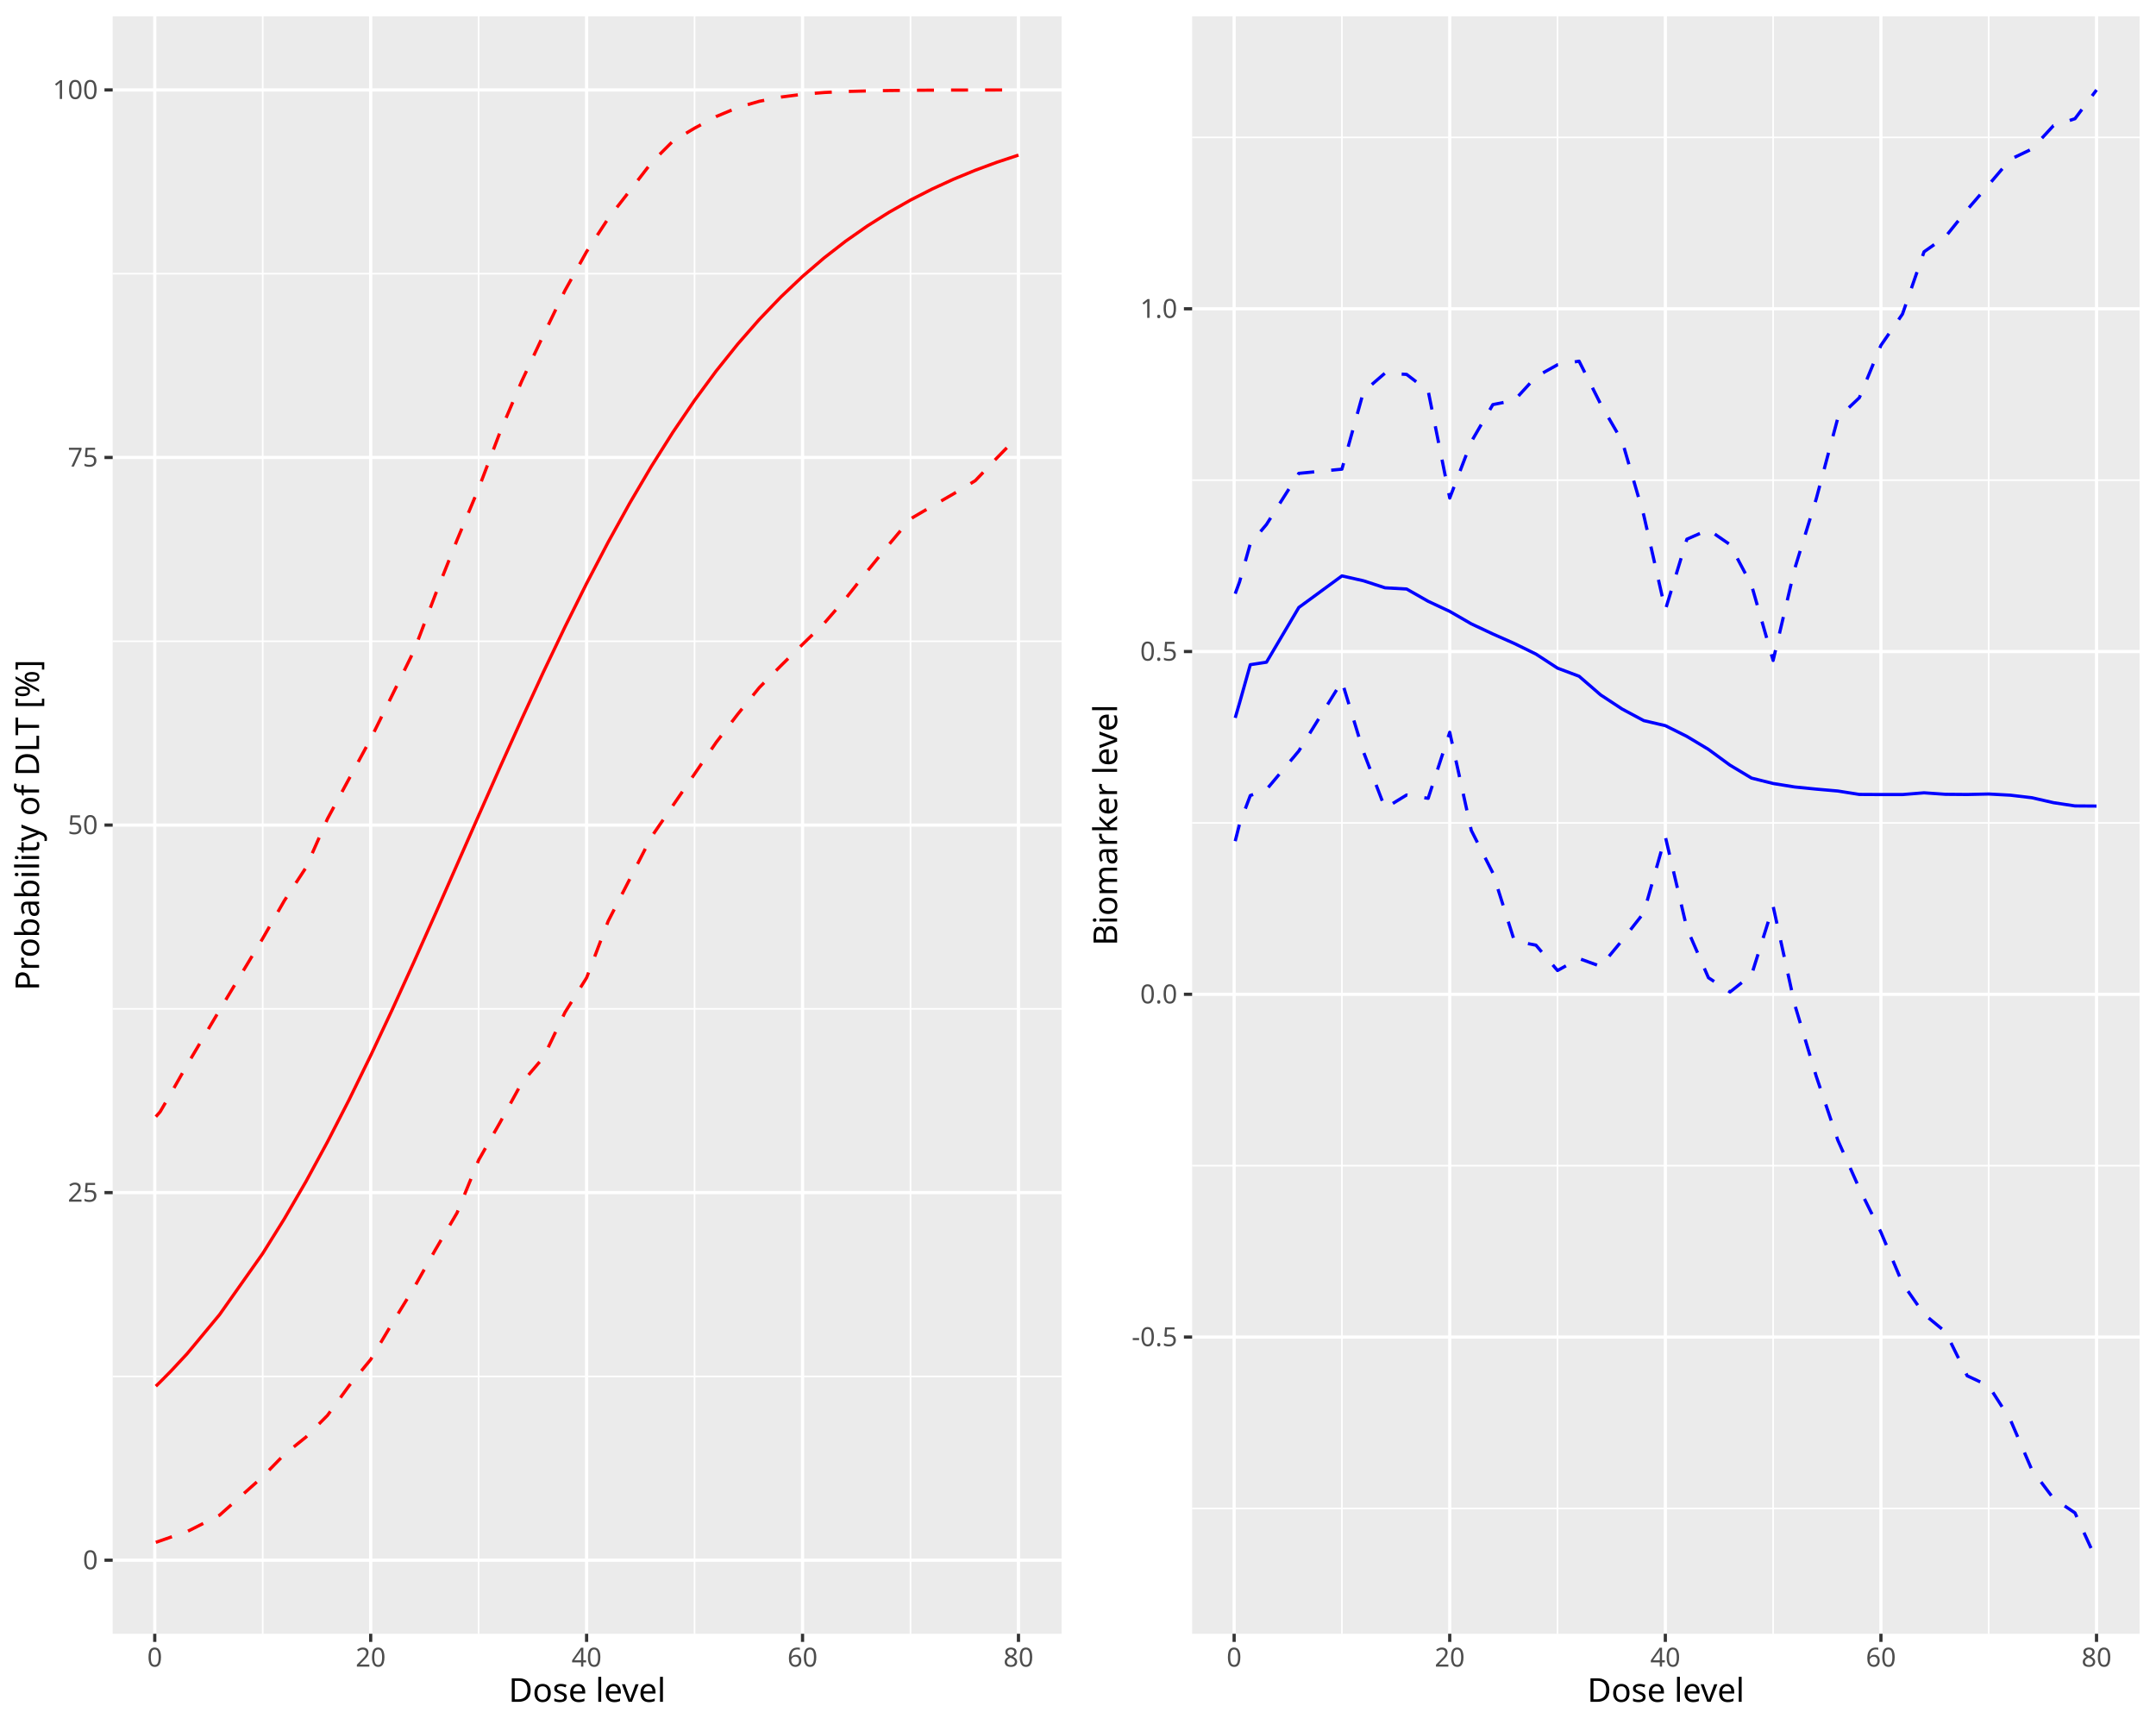
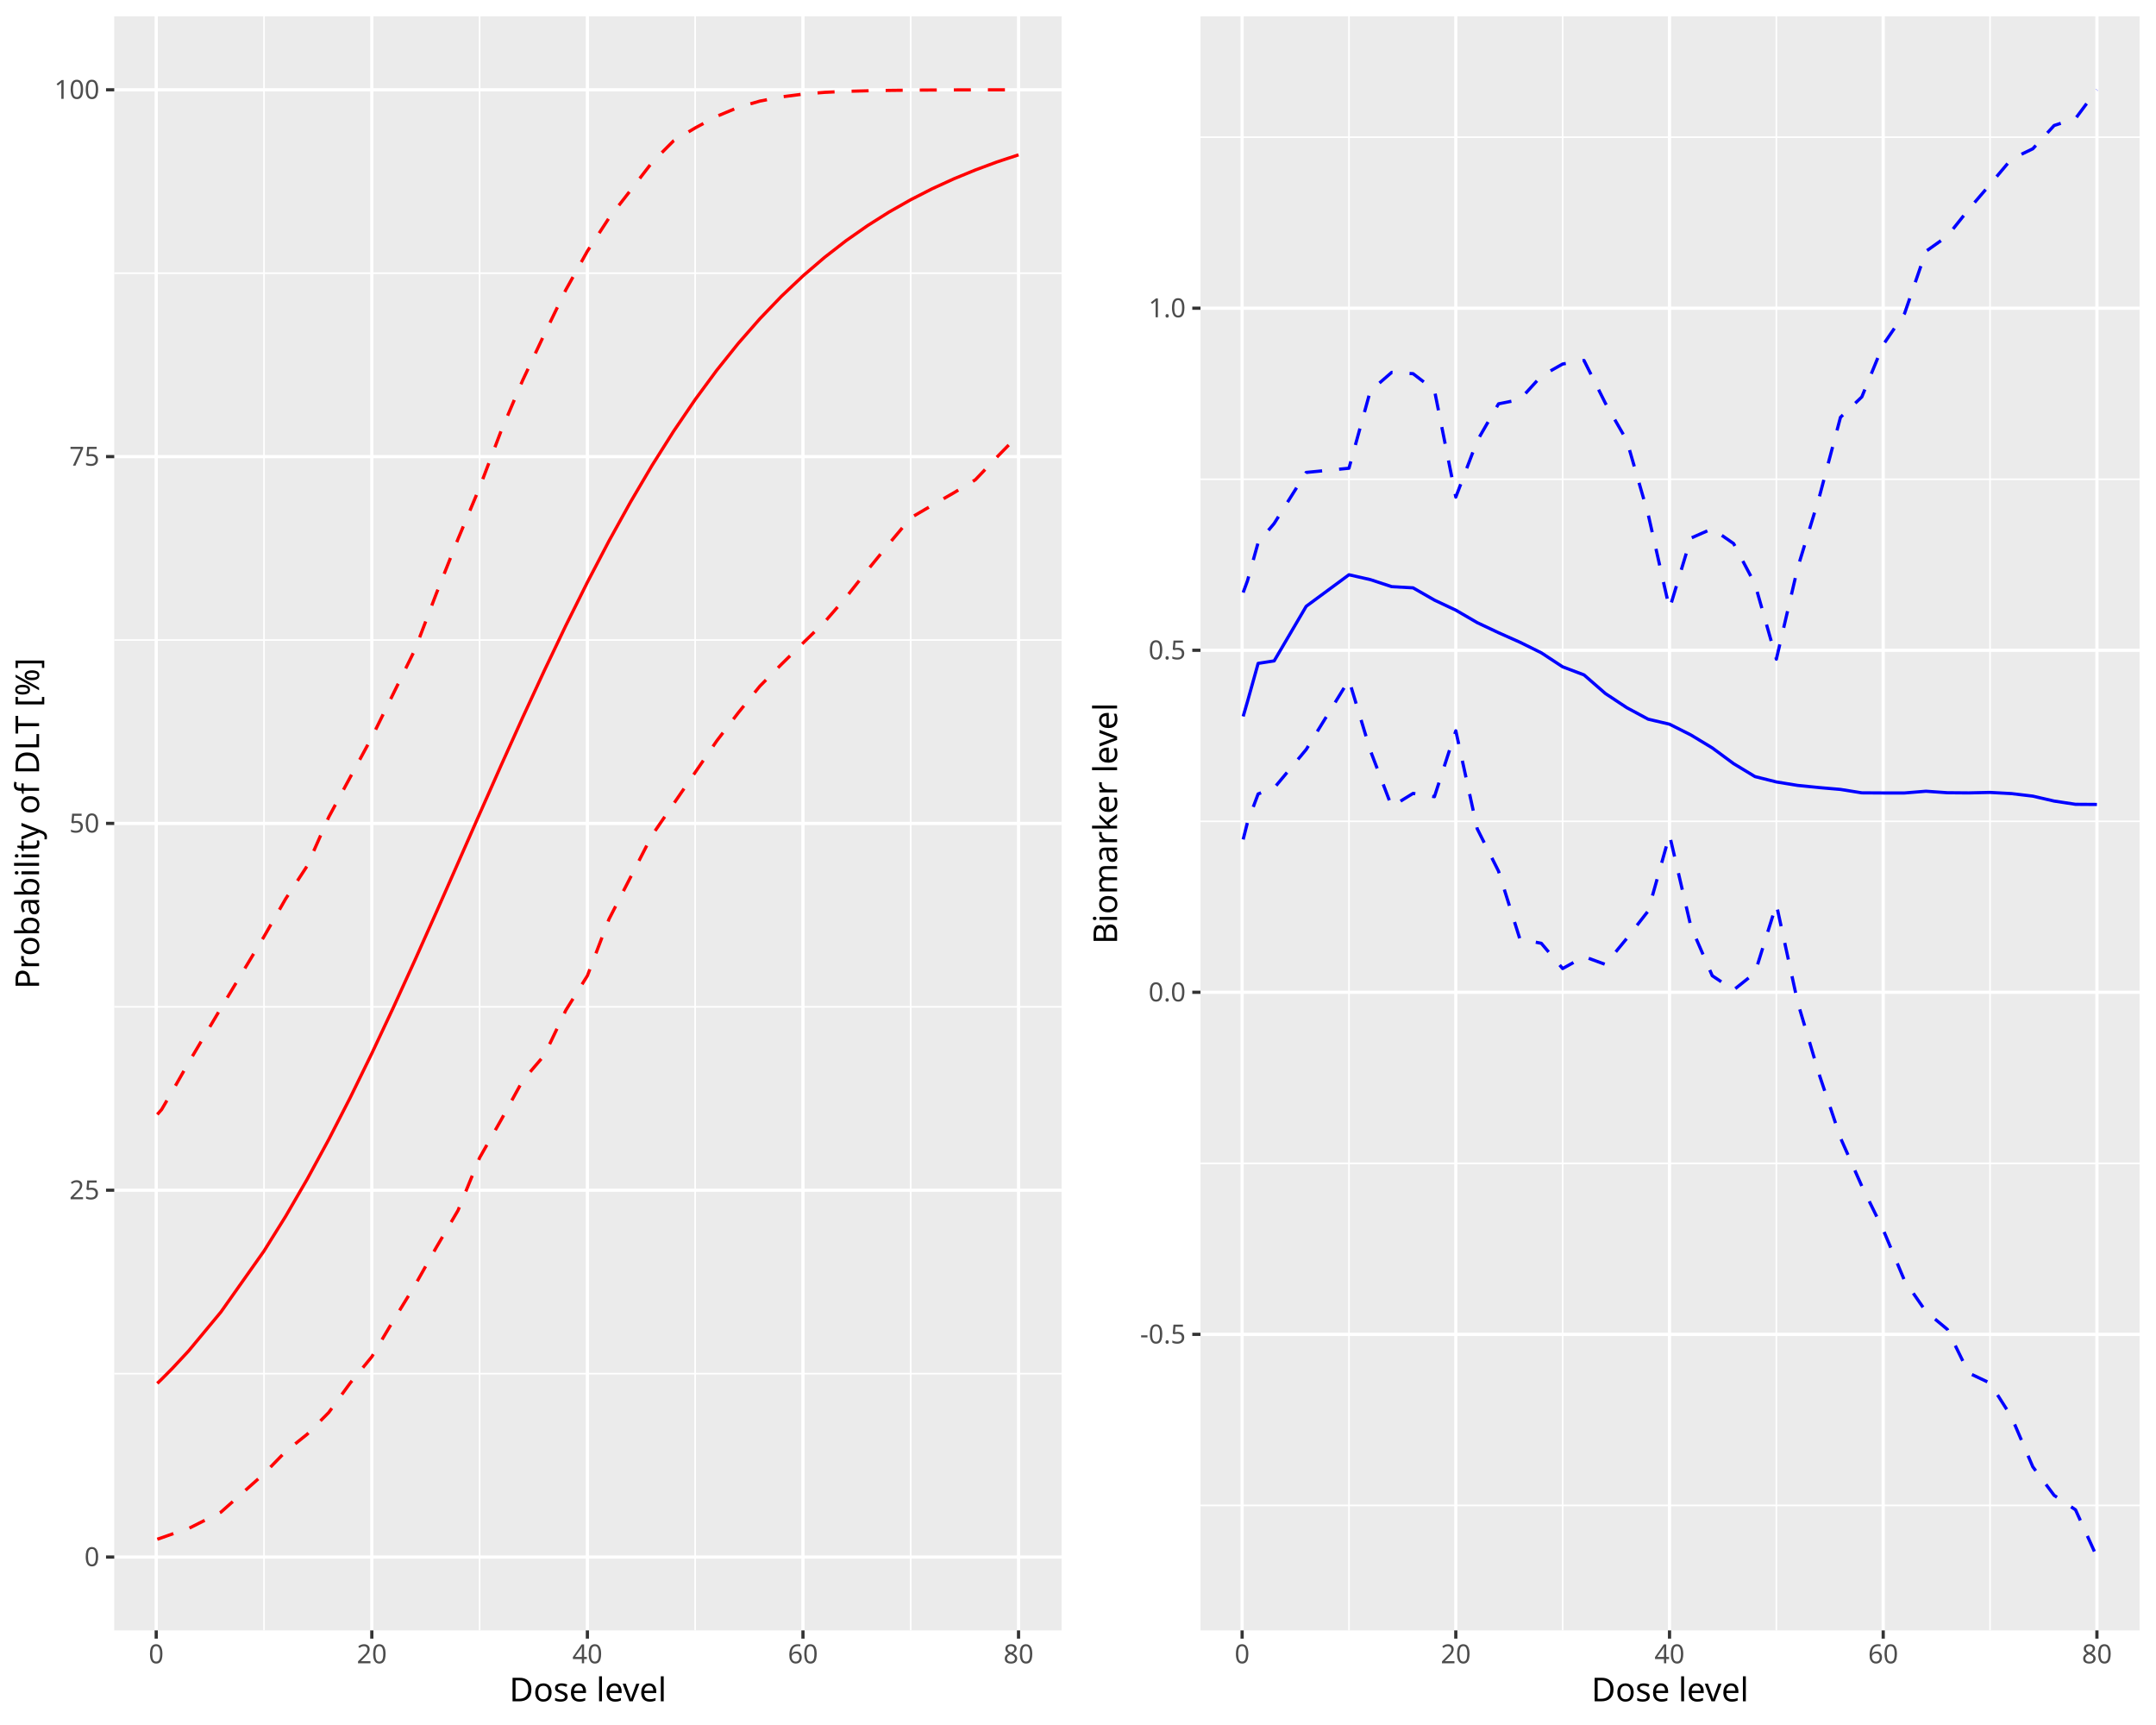
<svg xmlns="http://www.w3.org/2000/svg" class="svglite" data-engine-version="2.0" width="720.00pt" height="576.00pt" viewBox="0 0 720.00 576.00">
  <defs>
    <style type="text/css">
    .svglite line, .svglite polyline, .svglite polygon, .svglite path, .svglite rect, .svglite circle {
      fill: none;
      stroke: #000000;
      stroke-linecap: round;
      stroke-linejoin: round;
      stroke-miterlimit: 10.00;
    }
  </style>
  </defs>
  <rect width="100%" height="100%" style="stroke: none; fill: #FFFFFF;" />
  <defs>
    <clipPath id="cpMC4wMHw3MjAuMDB8MC4wMHw1NzYuMDA=">
      <rect x="0.00" y="0.00" width="720.00" height="576.00" />
    </clipPath>
  </defs>
  <g clip-path="url(#cpMC4wMHw3MjAuMDB8MC4wMHw1NzYuMDA=)">
</g>
  <defs>
    <clipPath id="cpMC4wMHwzNjAuMDB8MC4wMHw1NzYuMDA=">
-       <rect x="0" y="0.00" width="360.00" height="576.00" />
+       <rect x="0.00" y="0.00" width="360.00" height="576.00" />
    </clipPath>
  </defs>
  <g clip-path="url(#cpMC4wMHwzNjAuMDB8MC4wMHw1NzYuMDA=)">
-     <rect x="0" y="0.00" width="360.00" height="576.00" style="stroke-width: 1.07; stroke: #FFFFFF; fill: #FFFFFF;" />
+     <rect x="0.00" y="0.00" width="360.00" height="576.00" style="stroke-width: 1.07; stroke: #FFFFFF; fill: #FFFFFF;" />
  </g>
  <g clip-path="url(#cpMC4wMHw3MjAuMDB8MC4wMHw1NzYuMDA=)">
</g>
  <defs>
-     <clipPath id="cpMzcuNjN8MzU0LjUyfDUuNDh8NTQ1LjUy">
-       <rect x="37.63" y="5.48" width="316.89" height="540.04" />
+     <clipPath id="cpMzguMTV8MzU0LjUyfDUuNDh8NTQ0LjQy">
+       <rect x="38.15" y="5.48" width="316.37" height="538.94" />
    </clipPath>
  </defs>
-   <g clip-path="url(#cpMzcuNjN8MzU0LjUyfDUuNDh8NTQ1LjUy)">
-     <rect x="37.63" y="5.48" width="316.89" height="540.04" style="stroke-width: 1.07; stroke: none; fill: #EBEBEB;" />
-     <polyline points="37.63,459.60 354.52,459.60 " style="stroke-width: 0.53; stroke: #FFFFFF; stroke-linecap: butt;" />
-     <polyline points="37.63,336.87 354.52,336.87 " style="stroke-width: 0.53; stroke: #FFFFFF; stroke-linecap: butt;" />
-     <polyline points="37.63,214.13 354.52,214.13 " style="stroke-width: 0.53; stroke: #FFFFFF; stroke-linecap: butt;" />
-     <polyline points="37.63,91.39 354.52,91.39 " style="stroke-width: 0.53; stroke: #FFFFFF; stroke-linecap: butt;" />
-     <polyline points="87.73,545.52 87.73,5.48 " style="stroke-width: 0.53; stroke: #FFFFFF; stroke-linecap: butt;" />
-     <polyline points="159.84,545.52 159.84,5.48 " style="stroke-width: 0.53; stroke: #FFFFFF; stroke-linecap: butt;" />
-     <polyline points="231.95,545.52 231.95,5.48 " style="stroke-width: 0.53; stroke: #FFFFFF; stroke-linecap: butt;" />
-     <polyline points="304.06,545.52 304.06,5.48 " style="stroke-width: 0.53; stroke: #FFFFFF; stroke-linecap: butt;" />
-     <polyline points="37.63,520.97 354.52,520.97 " style="stroke-width: 1.07; stroke: #FFFFFF; stroke-linecap: butt;" />
-     <polyline points="37.63,398.23 354.52,398.23 " style="stroke-width: 1.07; stroke: #FFFFFF; stroke-linecap: butt;" />
-     <polyline points="37.63,275.50 354.52,275.50 " style="stroke-width: 1.07; stroke: #FFFFFF; stroke-linecap: butt;" />
-     <polyline points="37.63,152.76 354.52,152.76 " style="stroke-width: 1.07; stroke: #FFFFFF; stroke-linecap: butt;" />
-     <polyline points="37.63,30.03 354.52,30.03 " style="stroke-width: 1.07; stroke: #FFFFFF; stroke-linecap: butt;" />
-     <polyline points="51.68,545.52 51.68,5.48 " style="stroke-width: 1.07; stroke: #FFFFFF; stroke-linecap: butt;" />
-     <polyline points="123.79,545.52 123.79,5.48 " style="stroke-width: 1.07; stroke: #FFFFFF; stroke-linecap: butt;" />
-     <polyline points="195.90,545.52 195.90,5.48 " style="stroke-width: 1.07; stroke: #FFFFFF; stroke-linecap: butt;" />
-     <polyline points="268.01,545.52 268.01,5.48 " style="stroke-width: 1.07; stroke: #FFFFFF; stroke-linecap: butt;" />
-     <polyline points="340.12,545.52 340.12,5.48 " style="stroke-width: 1.07; stroke: #FFFFFF; stroke-linecap: butt;" />
-     <polyline points="52.04,515.01 53.48,514.51 57.08,513.25 62.49,511.42 73.31,505.95 87.73,493.09 94.94,485.68 102.15,479.88 109.36,472.62 116.58,462.72 123.79,453.96 131.00,441.84 138.21,430.06 145.42,417.27 152.63,404.99 159.84,387.38 167.05,374.70 174.26,361.54 181.47,353.10 188.69,338.02 195.90,326.48 203.11,307.57 210.32,293.52 217.53,279.47 224.74,268.94 231.95,258.43 239.16,247.90 246.37,238.47 253.58,229.58 260.80,222.27 268.01,215.16 275.22,208.14 282.43,199.83 289.64,190.71 296.85,181.84 304.06,173.25 311.27,169.02 318.48,164.87 325.69,160.51 332.91,152.91 340.12,145.53 " style="stroke-width: 1.07; stroke: #FF0000; stroke-dasharray: 5.69,5.69; stroke-linecap: butt;" />
-     <polyline points="52.04,462.87 53.48,461.47 57.08,457.83 62.49,452.02 73.31,438.99 87.73,418.56 94.94,407.00 102.15,394.57 109.36,381.29 116.58,367.23 123.79,352.46 131.00,337.10 138.21,321.26 145.42,305.09 152.63,288.72 159.84,272.33 167.05,256.04 174.26,240.03 181.47,224.40 188.69,209.30 195.90,194.81 203.11,181.01 210.32,167.97 217.53,155.72 224.74,144.29 231.95,133.68 239.16,123.89 246.37,114.89 253.58,106.65 260.80,99.13 268.01,92.30 275.22,86.11 282.43,80.51 289.64,75.46 296.85,70.91 304.06,66.81 311.27,63.13 318.48,59.82 325.69,56.85 332.91,54.18 340.12,51.79 " style="stroke-width: 1.07; stroke: #FF0000; stroke-linecap: butt;" />
-     <polyline points="52.04,372.88 53.48,371.24 57.08,365.07 62.49,355.57 73.31,337.32 87.73,313.37 94.94,300.77 102.15,289.74 109.36,273.41 116.58,260.02 123.79,246.71 131.00,232.06 138.21,217.39 145.42,198.47 152.63,180.33 159.84,163.10 167.05,144.15 174.26,127.21 181.47,111.89 188.69,96.97 195.90,84.02 203.11,72.96 210.32,63.70 217.53,54.34 224.74,47.11 231.95,42.80 239.16,38.92 246.37,35.90 253.58,33.82 260.80,32.41 268.01,31.48 275.22,30.89 282.43,30.55 289.64,30.36 296.85,30.23 304.06,30.15 311.27,30.10 318.48,30.07 325.69,30.05 332.91,30.04 340.12,30.04 " style="stroke-width: 1.07; stroke: #FF0000; stroke-dasharray: 5.69,5.69; stroke-linecap: butt;" />
+   <g clip-path="url(#cpMzguMTV8MzU0LjUyfDUuNDh8NTQ0LjQy)">
+     <rect x="38.15" y="5.48" width="316.37" height="538.94" style="stroke-width: 1.07; stroke: none; fill: #EBEBEB;" />
+     <polyline points="38.15,458.68 354.52,458.68 " style="stroke-width: 0.53; stroke: #FFFFFF; stroke-linecap: butt;" />
+     <polyline points="38.15,336.19 354.52,336.19 " style="stroke-width: 0.53; stroke: #FFFFFF; stroke-linecap: butt;" />
+     <polyline points="38.15,213.71 354.52,213.71 " style="stroke-width: 0.53; stroke: #FFFFFF; stroke-linecap: butt;" />
+     <polyline points="38.15,91.22 354.52,91.22 " style="stroke-width: 0.53; stroke: #FFFFFF; stroke-linecap: butt;" />
+     <polyline points="88.17,544.42 88.17,5.48 " style="stroke-width: 0.53; stroke: #FFFFFF; stroke-linecap: butt;" />
+     <polyline points="160.16,544.42 160.16,5.48 " style="stroke-width: 0.53; stroke: #FFFFFF; stroke-linecap: butt;" />
+     <polyline points="232.15,544.42 232.15,5.48 " style="stroke-width: 0.53; stroke: #FFFFFF; stroke-linecap: butt;" />
+     <polyline points="304.14,544.42 304.14,5.48 " style="stroke-width: 0.53; stroke: #FFFFFF; stroke-linecap: butt;" />
+     <polyline points="38.15,519.92 354.52,519.92 " style="stroke-width: 1.07; stroke: #FFFFFF; stroke-linecap: butt;" />
+     <polyline points="38.15,397.43 354.52,397.43 " style="stroke-width: 1.07; stroke: #FFFFFF; stroke-linecap: butt;" />
+     <polyline points="38.15,274.95 354.52,274.95 " style="stroke-width: 1.07; stroke: #FFFFFF; stroke-linecap: butt;" />
+     <polyline points="38.15,152.46 354.52,152.46 " style="stroke-width: 1.07; stroke: #FFFFFF; stroke-linecap: butt;" />
+     <polyline points="38.15,29.98 354.52,29.98 " style="stroke-width: 1.07; stroke: #FFFFFF; stroke-linecap: butt;" />
+     <polyline points="52.17,544.42 52.17,5.48 " style="stroke-width: 1.07; stroke: #FFFFFF; stroke-linecap: butt;" />
+     <polyline points="124.17,544.42 124.17,5.48 " style="stroke-width: 1.07; stroke: #FFFFFF; stroke-linecap: butt;" />
+     <polyline points="196.16,544.42 196.16,5.48 " style="stroke-width: 1.07; stroke: #FFFFFF; stroke-linecap: butt;" />
+     <polyline points="268.15,544.42 268.15,5.48 " style="stroke-width: 1.07; stroke: #FFFFFF; stroke-linecap: butt;" />
+     <polyline points="340.14,544.42 340.14,5.48 " style="stroke-width: 1.07; stroke: #FFFFFF; stroke-linecap: butt;" />
+     <polyline points="52.53,513.97 53.97,513.48 57.57,512.21 62.97,510.39 73.77,504.93 88.17,492.10 95.37,484.70 102.57,478.92 109.77,471.67 116.97,461.78 124.17,453.04 131.36,440.95 138.56,429.20 145.76,416.43 152.96,404.17 160.16,386.60 167.36,373.94 174.56,360.82 181.76,352.39 188.96,337.34 196.16,325.82 203.36,306.95 210.56,292.93 217.75,278.91 224.95,268.40 232.15,257.92 239.35,247.41 246.55,238.00 253.75,229.12 260.95,221.83 268.15,214.74 275.35,207.73 282.55,199.43 289.75,190.33 296.95,181.48 304.14,172.91 311.34,168.68 318.54,164.55 325.74,160.19 332.94,152.61 340.14,145.24 " style="stroke-width: 1.07; stroke: #FF0000; stroke-dasharray: 5.69,5.69; stroke-linecap: butt;" />
+     <polyline points="52.53,461.93 53.97,460.54 57.57,456.91 62.97,451.11 73.77,438.10 88.17,417.72 95.37,406.18 102.57,393.77 109.77,380.52 116.97,366.49 124.17,351.75 131.36,336.42 138.56,320.62 145.76,304.48 152.96,288.15 160.16,271.78 167.36,255.53 174.56,239.55 181.76,223.96 188.96,208.88 196.16,194.42 203.36,180.65 210.56,167.64 217.75,155.42 224.95,144.01 232.15,133.42 239.35,123.65 246.55,114.66 253.75,106.44 260.95,98.94 268.15,92.13 275.35,85.95 282.55,80.36 289.75,75.32 296.95,70.77 304.14,66.69 311.34,63.01 318.54,59.71 325.74,56.75 332.94,54.08 340.14,51.70 " style="stroke-width: 1.07; stroke: #FF0000; stroke-linecap: butt;" />
+     <polyline points="52.53,372.14 53.97,370.50 57.57,364.33 62.97,354.86 73.77,336.64 88.17,312.74 95.37,300.17 102.57,289.16 109.77,272.86 116.97,259.50 124.17,246.22 131.36,231.60 138.56,216.96 145.76,198.08 152.96,179.97 160.16,162.78 167.36,143.86 174.56,126.96 181.76,111.67 188.96,96.78 196.16,83.86 203.36,72.83 210.56,63.58 217.75,54.24 224.95,47.02 232.15,42.72 239.35,38.85 246.55,35.84 253.75,33.76 260.95,32.36 268.15,31.43 275.35,30.84 282.55,30.50 289.75,30.31 296.95,30.18 304.14,30.10 311.34,30.05 318.54,30.02 325.74,30.00 332.94,29.99 340.14,29.99 " style="stroke-width: 1.07; stroke: #FF0000; stroke-dasharray: 5.69,5.69; stroke-linecap: butt;" />
  </g>
  <g clip-path="url(#cpMC4wMHw3MjAuMDB8MC4wMHw1NzYuMDA=)">
-     <text x="32.70" y="524.00" text-anchor="end" style="font-size: 8.80px; fill: #4D4D4D; font-family: sans;" textLength="4.89px" lengthAdjust="spacingAndGlyphs">0</text>
-     <text x="32.70" y="401.26" text-anchor="end" style="font-size: 8.80px; fill: #4D4D4D; font-family: sans;" textLength="9.79px" lengthAdjust="spacingAndGlyphs">25</text>
-     <text x="32.70" y="278.53" text-anchor="end" style="font-size: 8.80px; fill: #4D4D4D; font-family: sans;" textLength="9.79px" lengthAdjust="spacingAndGlyphs">50</text>
-     <text x="32.70" y="155.79" text-anchor="end" style="font-size: 8.80px; fill: #4D4D4D; font-family: sans;" textLength="9.79px" lengthAdjust="spacingAndGlyphs">75</text>
-     <text x="32.70" y="33.05" text-anchor="end" style="font-size: 8.80px; fill: #4D4D4D; font-family: sans;" textLength="14.68px" lengthAdjust="spacingAndGlyphs">100</text>
-     <polyline points="34.89,520.97 37.63,520.97 " style="stroke-width: 1.07; stroke: #333333; stroke-linecap: butt;" />
-     <polyline points="34.89,398.23 37.63,398.23 " style="stroke-width: 1.07; stroke: #333333; stroke-linecap: butt;" />
-     <polyline points="34.89,275.50 37.63,275.50 " style="stroke-width: 1.07; stroke: #333333; stroke-linecap: butt;" />
-     <polyline points="34.89,152.76 37.63,152.76 " style="stroke-width: 1.07; stroke: #333333; stroke-linecap: butt;" />
-     <polyline points="34.89,30.03 37.63,30.03 " style="stroke-width: 1.07; stroke: #333333; stroke-linecap: butt;" />
-     <polyline points="51.68,548.26 51.68,545.52 " style="stroke-width: 1.07; stroke: #333333; stroke-linecap: butt;" />
-     <polyline points="123.79,548.26 123.79,545.52 " style="stroke-width: 1.07; stroke: #333333; stroke-linecap: butt;" />
-     <polyline points="195.90,548.26 195.90,545.52 " style="stroke-width: 1.07; stroke: #333333; stroke-linecap: butt;" />
-     <polyline points="268.01,548.26 268.01,545.52 " style="stroke-width: 1.07; stroke: #333333; stroke-linecap: butt;" />
-     <polyline points="340.12,548.26 340.12,545.52 " style="stroke-width: 1.07; stroke: #333333; stroke-linecap: butt;" />
-     <text x="51.68" y="556.51" text-anchor="middle" style="font-size: 8.80px; fill: #4D4D4D; font-family: sans;" textLength="4.89px" lengthAdjust="spacingAndGlyphs">0</text>
-     <text x="123.79" y="556.51" text-anchor="middle" style="font-size: 8.80px; fill: #4D4D4D; font-family: sans;" textLength="9.79px" lengthAdjust="spacingAndGlyphs">20</text>
-     <text x="195.90" y="556.51" text-anchor="middle" style="font-size: 8.80px; fill: #4D4D4D; font-family: sans;" textLength="9.79px" lengthAdjust="spacingAndGlyphs">40</text>
-     <text x="268.01" y="556.51" text-anchor="middle" style="font-size: 8.80px; fill: #4D4D4D; font-family: sans;" textLength="9.79px" lengthAdjust="spacingAndGlyphs">60</text>
-     <text x="340.12" y="556.51" text-anchor="middle" style="font-size: 8.80px; fill: #4D4D4D; font-family: sans;" textLength="9.79px" lengthAdjust="spacingAndGlyphs">80</text>
-     <text x="196.08" y="568.27" text-anchor="middle" style="font-size: 11.00px; font-family: sans;" textLength="51.37px" lengthAdjust="spacingAndGlyphs">Dose level</text>
-     <text transform="translate(13.05,275.50) rotate(-90)" text-anchor="middle" style="font-size: 11.00px; font-family: sans;" textLength="106.38px" lengthAdjust="spacingAndGlyphs">Probability of DLT [%]</text>
+     <text x="33.22" y="522.95" text-anchor="end" style="font-size: 8.80px; fill: #4D4D4D; font-family: sans;" textLength="4.89px" lengthAdjust="spacingAndGlyphs">0</text>
+     <text x="33.22" y="400.46" text-anchor="end" style="font-size: 8.80px; fill: #4D4D4D; font-family: sans;" textLength="9.79px" lengthAdjust="spacingAndGlyphs">25</text>
+     <text x="33.22" y="277.98" text-anchor="end" style="font-size: 8.80px; fill: #4D4D4D; font-family: sans;" textLength="9.79px" lengthAdjust="spacingAndGlyphs">50</text>
+     <text x="33.22" y="155.49" text-anchor="end" style="font-size: 8.80px; fill: #4D4D4D; font-family: sans;" textLength="9.79px" lengthAdjust="spacingAndGlyphs">75</text>
+     <text x="33.22" y="33.00" text-anchor="end" style="font-size: 8.80px; fill: #4D4D4D; font-family: sans;" textLength="14.68px" lengthAdjust="spacingAndGlyphs">100</text>
+     <polyline points="35.41,519.92 38.15,519.92 " style="stroke-width: 1.07; stroke: #333333; stroke-linecap: butt;" />
+     <polyline points="35.41,397.43 38.15,397.43 " style="stroke-width: 1.07; stroke: #333333; stroke-linecap: butt;" />
+     <polyline points="35.41,274.95 38.15,274.95 " style="stroke-width: 1.07; stroke: #333333; stroke-linecap: butt;" />
+     <polyline points="35.41,152.46 38.15,152.46 " style="stroke-width: 1.07; stroke: #333333; stroke-linecap: butt;" />
+     <polyline points="35.41,29.98 38.15,29.98 " style="stroke-width: 1.07; stroke: #333333; stroke-linecap: butt;" />
+     <polyline points="52.17,547.16 52.17,544.42 " style="stroke-width: 1.07; stroke: #333333; stroke-linecap: butt;" />
+     <polyline points="124.17,547.16 124.17,544.42 " style="stroke-width: 1.07; stroke: #333333; stroke-linecap: butt;" />
+     <polyline points="196.16,547.16 196.16,544.42 " style="stroke-width: 1.07; stroke: #333333; stroke-linecap: butt;" />
+     <polyline points="268.15,547.16 268.15,544.42 " style="stroke-width: 1.07; stroke: #333333; stroke-linecap: butt;" />
+     <polyline points="340.14,547.16 340.14,544.42 " style="stroke-width: 1.07; stroke: #333333; stroke-linecap: butt;" />
+     <text x="52.17" y="555.40" text-anchor="middle" style="font-size: 8.80px; fill: #4D4D4D; font-family: sans;" textLength="4.89px" lengthAdjust="spacingAndGlyphs">0</text>
+     <text x="124.17" y="555.40" text-anchor="middle" style="font-size: 8.80px; fill: #4D4D4D; font-family: sans;" textLength="9.79px" lengthAdjust="spacingAndGlyphs">20</text>
+     <text x="196.16" y="555.40" text-anchor="middle" style="font-size: 8.80px; fill: #4D4D4D; font-family: sans;" textLength="9.79px" lengthAdjust="spacingAndGlyphs">40</text>
+     <text x="268.15" y="555.40" text-anchor="middle" style="font-size: 8.80px; fill: #4D4D4D; font-family: sans;" textLength="9.79px" lengthAdjust="spacingAndGlyphs">60</text>
+     <text x="340.14" y="555.40" text-anchor="middle" style="font-size: 8.80px; fill: #4D4D4D; font-family: sans;" textLength="9.79px" lengthAdjust="spacingAndGlyphs">80</text>
+     <text x="196.34" y="568.10" text-anchor="middle" style="font-size: 11.00px; font-family: sans;" textLength="51.37px" lengthAdjust="spacingAndGlyphs">Dose level</text>
+     <text transform="translate(13.05,274.95) rotate(-90)" text-anchor="middle" style="font-size: 11.00px; font-family: sans;" textLength="106.38px" lengthAdjust="spacingAndGlyphs">Probability of DLT [%]</text>
  </g>
  <defs>
    <clipPath id="cpMzYwLjAwfDcyMC4wMHwwLjAwfDU3Ni4wMA==">
      <rect x="360.00" y="0.00" width="360.00" height="576.00" />
    </clipPath>
  </defs>
  <g clip-path="url(#cpMzYwLjAwfDcyMC4wMHwwLjAwfDU3Ni4wMA==)">
    <rect x="360.00" y="0.00" width="360.00" height="576.00" style="stroke-width: 1.07; stroke: #FFFFFF; fill: #FFFFFF;" />
  </g>
  <g clip-path="url(#cpMC4wMHw3MjAuMDB8MC4wMHw1NzYuMDA=)">
</g>
  <defs>
-     <clipPath id="cpMzk4LjExfDcxNC41Mnw1LjQ4fDU0NS41Mg==">
-       <rect x="398.11" y="5.48" width="316.41" height="540.04" />
+     <clipPath id="cpNDAwLjkxfDcxNC41Mnw1LjQ4fDU0NC40Mg==">
+       <rect x="400.91" y="5.48" width="313.61" height="538.94" />
    </clipPath>
  </defs>
-   <g clip-path="url(#cpMzk4LjExfDcxNC41Mnw1LjQ4fDU0NS41Mg==)">
-     <rect x="398.11" y="5.48" width="316.41" height="540.04" style="stroke-width: 1.07; stroke: none; fill: #EBEBEB;" />
-     <polyline points="398.11,503.69 714.52,503.69 " style="stroke-width: 0.53; stroke: #FFFFFF; stroke-linecap: butt;" />
-     <polyline points="398.11,389.24 714.52,389.24 " style="stroke-width: 0.53; stroke: #FFFFFF; stroke-linecap: butt;" />
-     <polyline points="398.11,274.79 714.52,274.79 " style="stroke-width: 0.53; stroke: #FFFFFF; stroke-linecap: butt;" />
-     <polyline points="398.11,160.33 714.52,160.33 " style="stroke-width: 0.53; stroke: #FFFFFF; stroke-linecap: butt;" />
-     <polyline points="398.11,45.88 714.52,45.88 " style="stroke-width: 0.53; stroke: #FFFFFF; stroke-linecap: butt;" />
-     <polyline points="448.14,545.52 448.14,5.48 " style="stroke-width: 0.53; stroke: #FFFFFF; stroke-linecap: butt;" />
-     <polyline points="520.14,545.52 520.14,5.48 " style="stroke-width: 0.53; stroke: #FFFFFF; stroke-linecap: butt;" />
-     <polyline points="592.14,545.52 592.14,5.48 " style="stroke-width: 0.53; stroke: #FFFFFF; stroke-linecap: butt;" />
-     <polyline points="664.14,545.52 664.14,5.48 " style="stroke-width: 0.53; stroke: #FFFFFF; stroke-linecap: butt;" />
-     <polyline points="398.11,446.46 714.52,446.46 " style="stroke-width: 1.07; stroke: #FFFFFF; stroke-linecap: butt;" />
-     <polyline points="398.11,332.01 714.52,332.01 " style="stroke-width: 1.07; stroke: #FFFFFF; stroke-linecap: butt;" />
-     <polyline points="398.11,217.56 714.52,217.56 " style="stroke-width: 1.07; stroke: #FFFFFF; stroke-linecap: butt;" />
-     <polyline points="398.11,103.11 714.52,103.11 " style="stroke-width: 1.07; stroke: #FFFFFF; stroke-linecap: butt;" />
-     <polyline points="412.14,545.52 412.14,5.48 " style="stroke-width: 1.07; stroke: #FFFFFF; stroke-linecap: butt;" />
-     <polyline points="484.14,545.52 484.14,5.48 " style="stroke-width: 1.07; stroke: #FFFFFF; stroke-linecap: butt;" />
-     <polyline points="556.14,545.52 556.14,5.48 " style="stroke-width: 1.07; stroke: #FFFFFF; stroke-linecap: butt;" />
-     <polyline points="628.14,545.52 628.14,5.48 " style="stroke-width: 1.07; stroke: #FFFFFF; stroke-linecap: butt;" />
-     <polyline points="700.14,545.52 700.14,5.48 " style="stroke-width: 1.07; stroke: #FFFFFF; stroke-linecap: butt;" />
-     <polyline points="412.50,280.87 413.94,275.18 417.54,265.64 422.94,263.64 433.74,250.76 448.14,227.50 455.34,251.09 462.54,269.86 469.74,265.46 476.94,266.57 484.14,244.51 491.34,277.28 498.54,291.49 505.74,314.21 512.94,315.61 520.14,324.07 527.34,320.07 534.54,322.68 541.74,313.99 548.94,304.81 556.14,279.36 563.34,309.98 570.54,326.47 577.74,331.24 584.94,325.50 592.14,302.60 599.34,335.41 606.54,359.40 613.74,380.72 620.94,396.87 628.14,411.47 635.34,428.51 642.54,438.83 649.74,444.77 656.94,459.39 664.14,462.77 671.34,474.03 678.54,490.78 685.74,500.33 692.94,505.17 700.14,520.97 " style="stroke-width: 1.07; stroke: #0000FF; stroke-dasharray: 5.69,5.69; stroke-linecap: butt;" />
-     <polyline points="412.50,239.70 413.94,234.76 417.54,221.95 422.94,221.12 433.74,202.85 448.14,192.30 455.34,193.93 462.54,196.28 469.74,196.68 476.94,200.78 484.14,204.15 491.34,208.31 498.54,211.69 505.74,214.88 512.94,218.41 520.14,223.10 527.34,225.81 534.54,232.04 541.74,236.77 548.94,240.62 556.14,242.30 563.34,245.90 570.54,250.23 577.74,255.50 584.94,259.82 592.14,261.62 599.34,262.78 606.54,263.50 613.74,264.13 620.94,265.27 628.14,265.31 635.34,265.31 642.54,264.73 649.74,265.23 656.94,265.29 664.14,265.13 671.34,265.52 678.54,266.37 685.74,268.02 692.94,269.11 700.14,269.16 " style="stroke-width: 1.07; stroke: #0000FF; stroke-linecap: butt;" />
-     <polyline points="412.50,198.24 413.94,194.33 417.54,181.53 422.94,175.13 433.74,158.06 448.14,156.66 455.34,130.79 462.54,124.58 469.74,125.02 476.94,130.52 484.14,166.31 491.34,147.49 498.54,135.10 505.74,133.67 512.94,125.81 520.14,121.79 527.34,120.60 534.54,134.92 541.74,147.36 548.94,172.05 556.14,203.69 563.34,180.04 570.54,176.88 577.74,181.85 584.94,195.41 592.14,220.54 599.34,189.93 606.54,166.55 613.74,139.61 620.94,132.79 628.14,115.32 635.34,104.86 642.54,84.07 649.74,79.00 656.94,70.04 664.14,61.69 671.34,53.21 678.54,49.77 685.74,41.97 692.94,39.64 700.14,30.03 " style="stroke-width: 1.07; stroke: #0000FF; stroke-dasharray: 5.69,5.69; stroke-linecap: butt;" />
+   <g clip-path="url(#cpNDAwLjkxfDcxNC41Mnw1LjQ4fDU0NC40Mg==)">
+     <rect x="400.91" y="5.48" width="313.61" height="538.94" style="stroke-width: 1.07; stroke: none; fill: #EBEBEB;" />
+     <polyline points="400.91,502.67 714.52,502.67 " style="stroke-width: 0.53; stroke: #FFFFFF; stroke-linecap: butt;" />
+     <polyline points="400.91,388.45 714.52,388.45 " style="stroke-width: 0.53; stroke: #FFFFFF; stroke-linecap: butt;" />
+     <polyline points="400.91,274.24 714.52,274.24 " style="stroke-width: 0.53; stroke: #FFFFFF; stroke-linecap: butt;" />
+     <polyline points="400.91,160.02 714.52,160.02 " style="stroke-width: 0.53; stroke: #FFFFFF; stroke-linecap: butt;" />
+     <polyline points="400.91,45.80 714.52,45.80 " style="stroke-width: 0.53; stroke: #FFFFFF; stroke-linecap: butt;" />
+     <polyline points="450.49,544.42 450.49,5.48 " style="stroke-width: 0.53; stroke: #FFFFFF; stroke-linecap: butt;" />
+     <polyline points="521.85,544.42 521.85,5.48 " style="stroke-width: 0.53; stroke: #FFFFFF; stroke-linecap: butt;" />
+     <polyline points="593.22,544.42 593.22,5.48 " style="stroke-width: 0.53; stroke: #FFFFFF; stroke-linecap: butt;" />
+     <polyline points="664.58,544.42 664.58,5.48 " style="stroke-width: 0.53; stroke: #FFFFFF; stroke-linecap: butt;" />
+     <polyline points="400.91,445.56 714.52,445.56 " style="stroke-width: 1.07; stroke: #FFFFFF; stroke-linecap: butt;" />
+     <polyline points="400.91,331.34 714.52,331.34 " style="stroke-width: 1.07; stroke: #FFFFFF; stroke-linecap: butt;" />
+     <polyline points="400.91,217.13 714.52,217.13 " style="stroke-width: 1.07; stroke: #FFFFFF; stroke-linecap: butt;" />
+     <polyline points="400.91,102.91 714.52,102.91 " style="stroke-width: 1.07; stroke: #FFFFFF; stroke-linecap: butt;" />
+     <polyline points="414.81,544.42 414.81,5.48 " style="stroke-width: 1.07; stroke: #FFFFFF; stroke-linecap: butt;" />
+     <polyline points="486.17,544.42 486.17,5.48 " style="stroke-width: 1.07; stroke: #FFFFFF; stroke-linecap: butt;" />
+     <polyline points="557.54,544.42 557.54,5.48 " style="stroke-width: 1.07; stroke: #FFFFFF; stroke-linecap: butt;" />
+     <polyline points="628.90,544.42 628.90,5.48 " style="stroke-width: 1.07; stroke: #FFFFFF; stroke-linecap: butt;" />
+     <polyline points="700.27,544.42 700.27,5.48 " style="stroke-width: 1.07; stroke: #FFFFFF; stroke-linecap: butt;" />
+     <polyline points="415.16,280.30 416.59,274.63 420.16,265.10 425.51,263.11 436.21,250.26 450.49,227.05 457.62,250.58 464.76,269.32 471.90,264.93 479.03,266.03 486.17,244.02 493.31,276.72 500.44,290.90 507.58,313.58 514.72,314.98 521.85,323.42 528.99,319.43 536.13,322.04 543.26,313.36 550.40,304.20 557.54,278.80 564.67,309.36 571.81,325.81 578.94,330.57 586.08,324.85 593.22,301.99 600.35,334.74 607.49,358.68 614.63,379.95 621.76,396.07 628.90,410.64 636.04,427.65 643.17,437.94 650.31,443.88 657.45,458.46 664.58,461.84 671.72,473.08 678.86,489.79 685.99,499.32 693.13,504.15 700.27,519.92 " style="stroke-width: 1.07; stroke: #0000FF; stroke-dasharray: 5.69,5.69; stroke-linecap: butt;" />
+     <polyline points="415.16,239.22 416.59,234.29 420.16,221.51 425.51,220.68 436.21,202.45 450.49,191.92 457.62,193.54 464.76,195.89 471.90,196.29 479.03,200.38 486.17,203.74 493.31,207.90 500.44,211.27 507.58,214.45 514.72,217.98 521.85,222.66 528.99,225.36 536.13,231.58 543.26,236.30 550.40,240.14 557.54,241.82 564.67,245.41 571.81,249.73 578.94,254.99 586.08,259.31 593.22,261.10 600.35,262.26 607.49,262.98 614.63,263.60 621.76,264.74 628.90,264.78 636.04,264.78 643.17,264.20 650.31,264.70 657.45,264.76 664.58,264.60 671.72,264.99 678.86,265.84 685.99,267.49 693.13,268.57 700.27,268.62 " style="stroke-width: 1.07; stroke: #0000FF; stroke-linecap: butt;" />
+     <polyline points="415.16,197.85 416.59,193.95 420.16,181.17 425.51,174.79 436.21,157.75 450.49,156.35 457.62,130.54 464.76,124.34 471.90,124.78 479.03,130.27 486.17,165.99 493.31,147.20 500.44,134.84 507.58,133.41 514.72,125.57 521.85,121.55 528.99,120.36 536.13,134.66 543.26,147.07 550.40,171.71 557.54,203.29 564.67,179.69 571.81,176.54 578.94,181.50 586.08,195.02 593.22,220.10 600.35,189.55 607.49,166.22 614.63,139.34 621.76,132.53 628.90,115.10 636.04,104.66 643.17,83.91 650.31,78.85 657.45,69.91 664.58,61.58 671.72,53.11 678.86,49.68 685.99,41.90 693.13,39.57 700.27,29.98 " style="stroke-width: 1.07; stroke: #0000FF; stroke-dasharray: 5.69,5.69; stroke-linecap: butt;" />
  </g>
  <g clip-path="url(#cpMC4wMHw3MjAuMDB8MC4wMHw1NzYuMDA=)">
-     <text x="393.18" y="449.49" text-anchor="end" style="font-size: 8.80px; fill: #4D4D4D; font-family: sans;" textLength="15.16px" lengthAdjust="spacingAndGlyphs">-0.5</text>
-     <text x="393.18" y="335.04" text-anchor="end" style="font-size: 8.80px; fill: #4D4D4D; font-family: sans;" textLength="12.23px" lengthAdjust="spacingAndGlyphs">0.0</text>
-     <text x="393.18" y="220.59" text-anchor="end" style="font-size: 8.80px; fill: #4D4D4D; font-family: sans;" textLength="12.23px" lengthAdjust="spacingAndGlyphs">0.5</text>
-     <text x="393.18" y="106.14" text-anchor="end" style="font-size: 8.80px; fill: #4D4D4D; font-family: sans;" textLength="12.23px" lengthAdjust="spacingAndGlyphs">1.0</text>
-     <polyline points="395.37,446.46 398.11,446.46 " style="stroke-width: 1.07; stroke: #333333; stroke-linecap: butt;" />
-     <polyline points="395.37,332.01 398.11,332.01 " style="stroke-width: 1.07; stroke: #333333; stroke-linecap: butt;" />
-     <polyline points="395.37,217.56 398.11,217.56 " style="stroke-width: 1.07; stroke: #333333; stroke-linecap: butt;" />
-     <polyline points="395.37,103.11 398.11,103.11 " style="stroke-width: 1.07; stroke: #333333; stroke-linecap: butt;" />
-     <polyline points="412.14,548.26 412.14,545.52 " style="stroke-width: 1.07; stroke: #333333; stroke-linecap: butt;" />
-     <polyline points="484.14,548.26 484.14,545.52 " style="stroke-width: 1.07; stroke: #333333; stroke-linecap: butt;" />
-     <polyline points="556.14,548.26 556.14,545.52 " style="stroke-width: 1.07; stroke: #333333; stroke-linecap: butt;" />
-     <polyline points="628.14,548.26 628.14,545.52 " style="stroke-width: 1.07; stroke: #333333; stroke-linecap: butt;" />
-     <polyline points="700.14,548.26 700.14,545.52 " style="stroke-width: 1.07; stroke: #333333; stroke-linecap: butt;" />
-     <text x="412.14" y="556.51" text-anchor="middle" style="font-size: 8.80px; fill: #4D4D4D; font-family: sans;" textLength="4.89px" lengthAdjust="spacingAndGlyphs">0</text>
-     <text x="484.14" y="556.51" text-anchor="middle" style="font-size: 8.80px; fill: #4D4D4D; font-family: sans;" textLength="9.79px" lengthAdjust="spacingAndGlyphs">20</text>
-     <text x="556.14" y="556.51" text-anchor="middle" style="font-size: 8.80px; fill: #4D4D4D; font-family: sans;" textLength="9.79px" lengthAdjust="spacingAndGlyphs">40</text>
-     <text x="628.14" y="556.51" text-anchor="middle" style="font-size: 8.80px; fill: #4D4D4D; font-family: sans;" textLength="9.79px" lengthAdjust="spacingAndGlyphs">60</text>
-     <text x="700.14" y="556.51" text-anchor="middle" style="font-size: 8.80px; fill: #4D4D4D; font-family: sans;" textLength="9.79px" lengthAdjust="spacingAndGlyphs">80</text>
-     <text x="556.32" y="568.27" text-anchor="middle" style="font-size: 11.00px; font-family: sans;" textLength="51.37px" lengthAdjust="spacingAndGlyphs">Dose level</text>
-     <text transform="translate(373.05,275.50) rotate(-90)" text-anchor="middle" style="font-size: 11.00px; font-family: sans;" textLength="75.81px" lengthAdjust="spacingAndGlyphs">Biomarker level</text>
+     <text x="395.98" y="448.59" text-anchor="end" style="font-size: 8.80px; fill: #4D4D4D; font-family: sans;" textLength="15.16px" lengthAdjust="spacingAndGlyphs">-0.5</text>
+     <text x="395.98" y="334.37" text-anchor="end" style="font-size: 8.80px; fill: #4D4D4D; font-family: sans;" textLength="12.23px" lengthAdjust="spacingAndGlyphs">0.0</text>
+     <text x="395.98" y="220.16" text-anchor="end" style="font-size: 8.80px; fill: #4D4D4D; font-family: sans;" textLength="12.23px" lengthAdjust="spacingAndGlyphs">0.5</text>
+     <text x="395.98" y="105.94" text-anchor="end" style="font-size: 8.80px; fill: #4D4D4D; font-family: sans;" textLength="12.23px" lengthAdjust="spacingAndGlyphs">1.0</text>
+     <polyline points="398.17,445.56 400.91,445.56 " style="stroke-width: 1.07; stroke: #333333; stroke-linecap: butt;" />
+     <polyline points="398.17,331.34 400.91,331.34 " style="stroke-width: 1.07; stroke: #333333; stroke-linecap: butt;" />
+     <polyline points="398.17,217.13 400.91,217.13 " style="stroke-width: 1.07; stroke: #333333; stroke-linecap: butt;" />
+     <polyline points="398.17,102.91 400.91,102.91 " style="stroke-width: 1.07; stroke: #333333; stroke-linecap: butt;" />
+     <polyline points="414.81,547.16 414.81,544.42 " style="stroke-width: 1.07; stroke: #333333; stroke-linecap: butt;" />
+     <polyline points="486.17,547.16 486.17,544.42 " style="stroke-width: 1.07; stroke: #333333; stroke-linecap: butt;" />
+     <polyline points="557.54,547.16 557.54,544.42 " style="stroke-width: 1.07; stroke: #333333; stroke-linecap: butt;" />
+     <polyline points="628.90,547.16 628.90,544.42 " style="stroke-width: 1.07; stroke: #333333; stroke-linecap: butt;" />
+     <polyline points="700.27,547.16 700.27,544.42 " style="stroke-width: 1.07; stroke: #333333; stroke-linecap: butt;" />
+     <text x="414.81" y="555.40" text-anchor="middle" style="font-size: 8.80px; fill: #4D4D4D; font-family: sans;" textLength="4.89px" lengthAdjust="spacingAndGlyphs">0</text>
+     <text x="486.17" y="555.40" text-anchor="middle" style="font-size: 8.80px; fill: #4D4D4D; font-family: sans;" textLength="9.79px" lengthAdjust="spacingAndGlyphs">20</text>
+     <text x="557.54" y="555.40" text-anchor="middle" style="font-size: 8.80px; fill: #4D4D4D; font-family: sans;" textLength="9.79px" lengthAdjust="spacingAndGlyphs">40</text>
+     <text x="628.90" y="555.40" text-anchor="middle" style="font-size: 8.80px; fill: #4D4D4D; font-family: sans;" textLength="9.79px" lengthAdjust="spacingAndGlyphs">60</text>
+     <text x="700.27" y="555.40" text-anchor="middle" style="font-size: 8.80px; fill: #4D4D4D; font-family: sans;" textLength="9.79px" lengthAdjust="spacingAndGlyphs">80</text>
+     <text x="557.71" y="568.10" text-anchor="middle" style="font-size: 11.00px; font-family: sans;" textLength="51.37px" lengthAdjust="spacingAndGlyphs">Dose level</text>
+     <text transform="translate(373.05,274.95) rotate(-90)" text-anchor="middle" style="font-size: 11.00px; font-family: sans;" textLength="75.81px" lengthAdjust="spacingAndGlyphs">Biomarker level</text>
  </g>
</svg>
